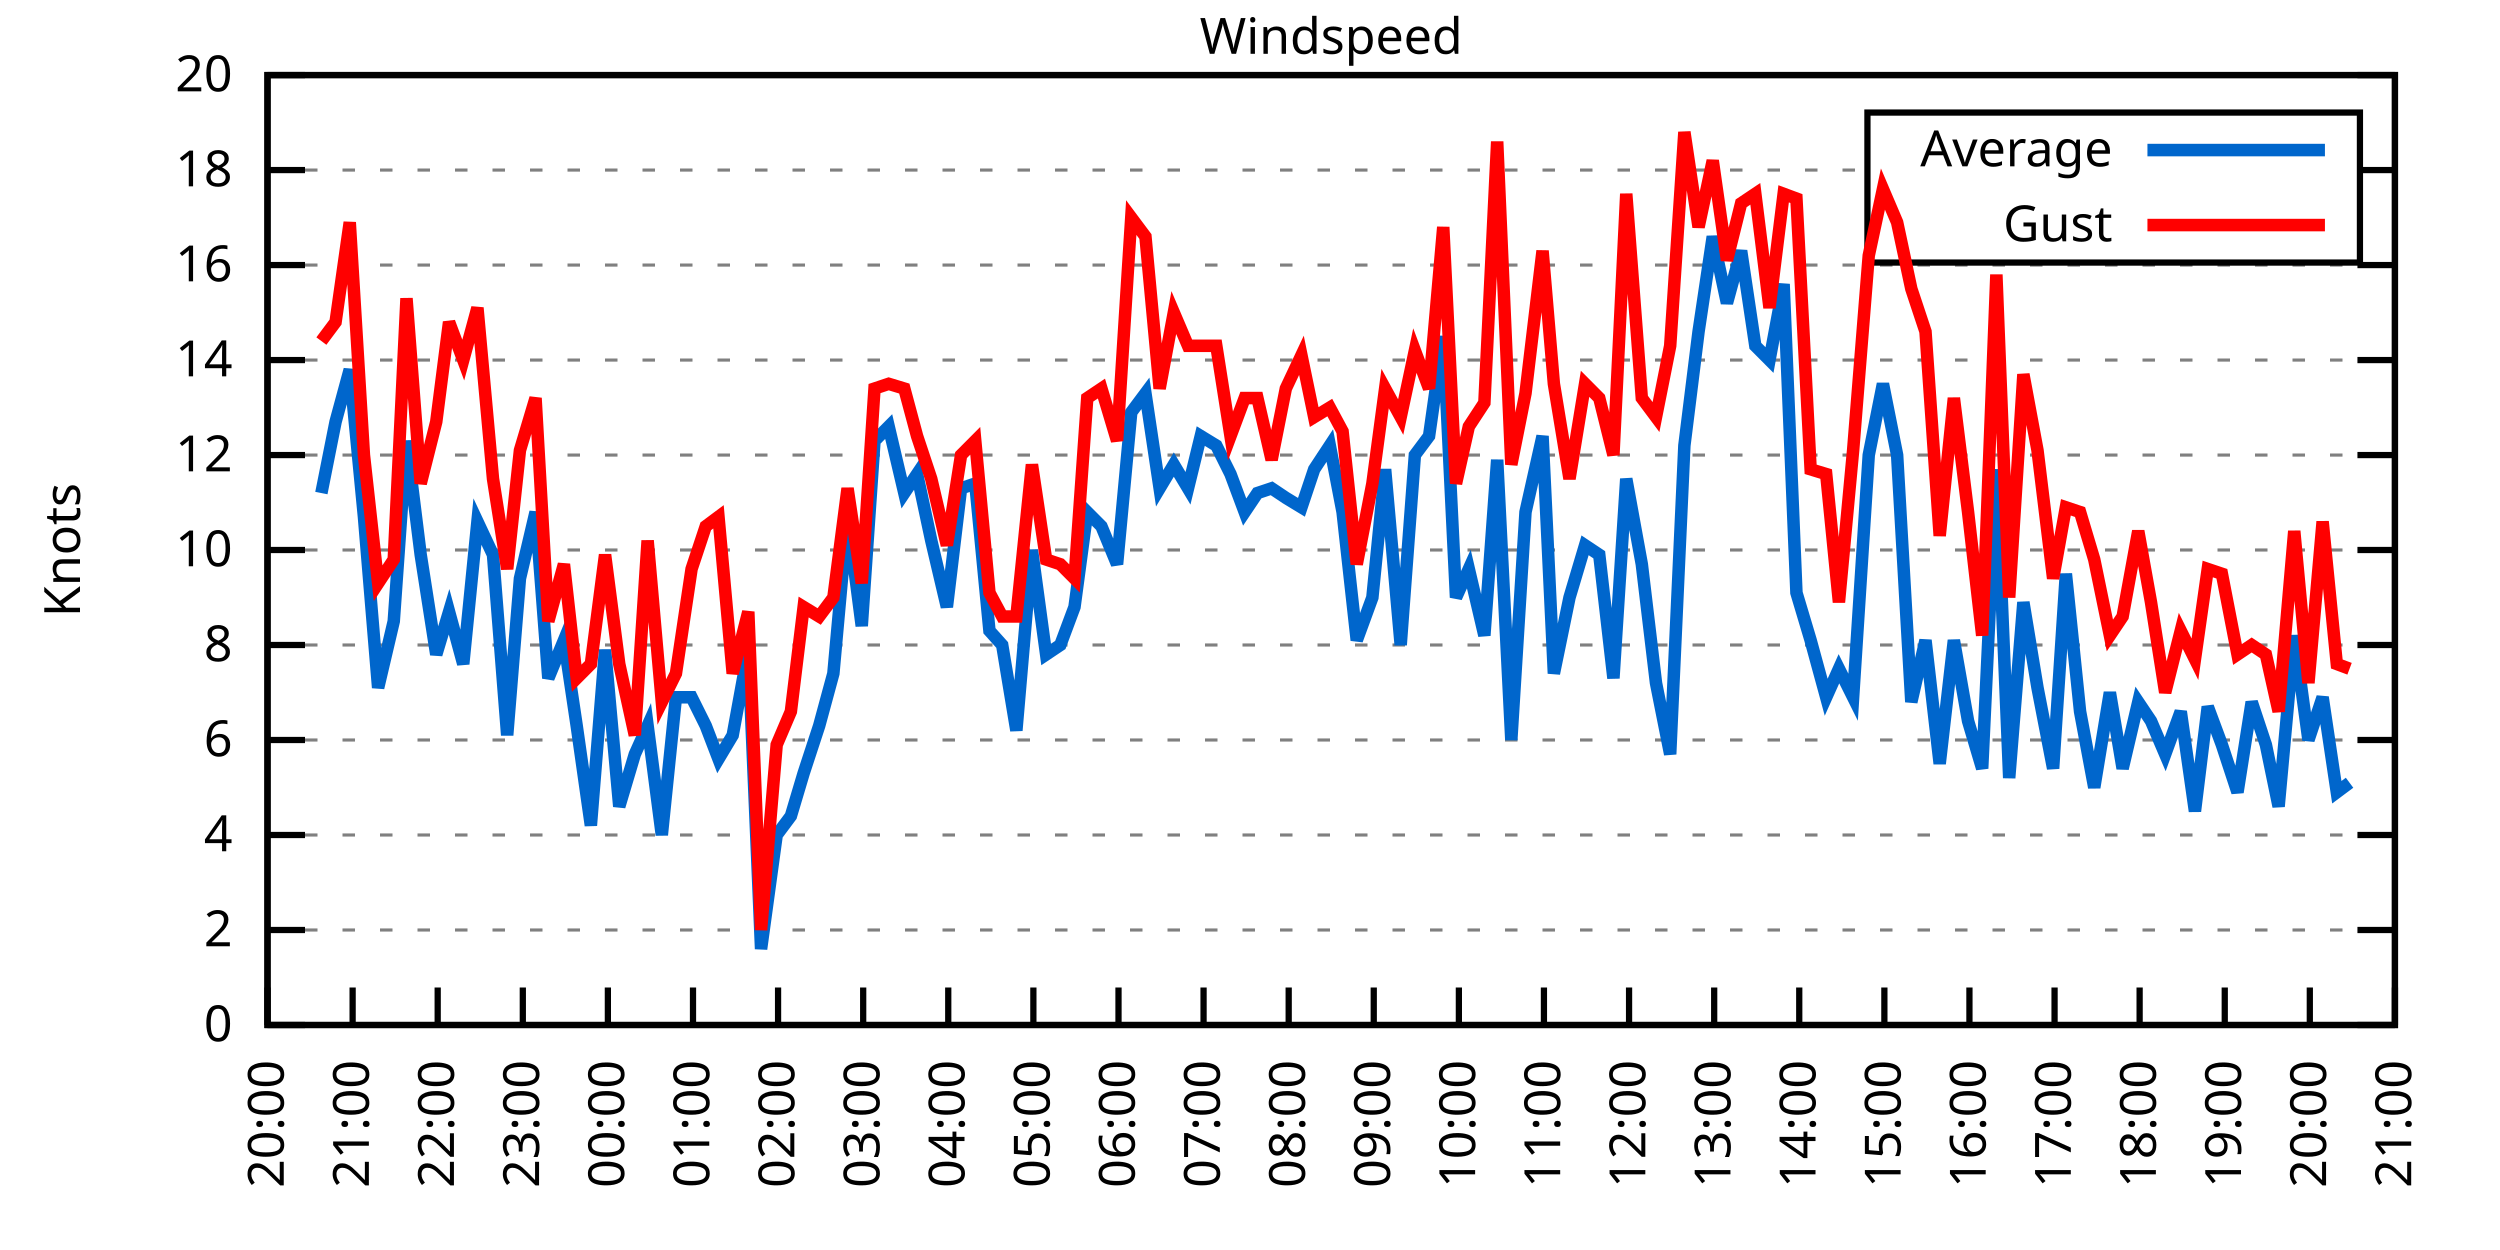
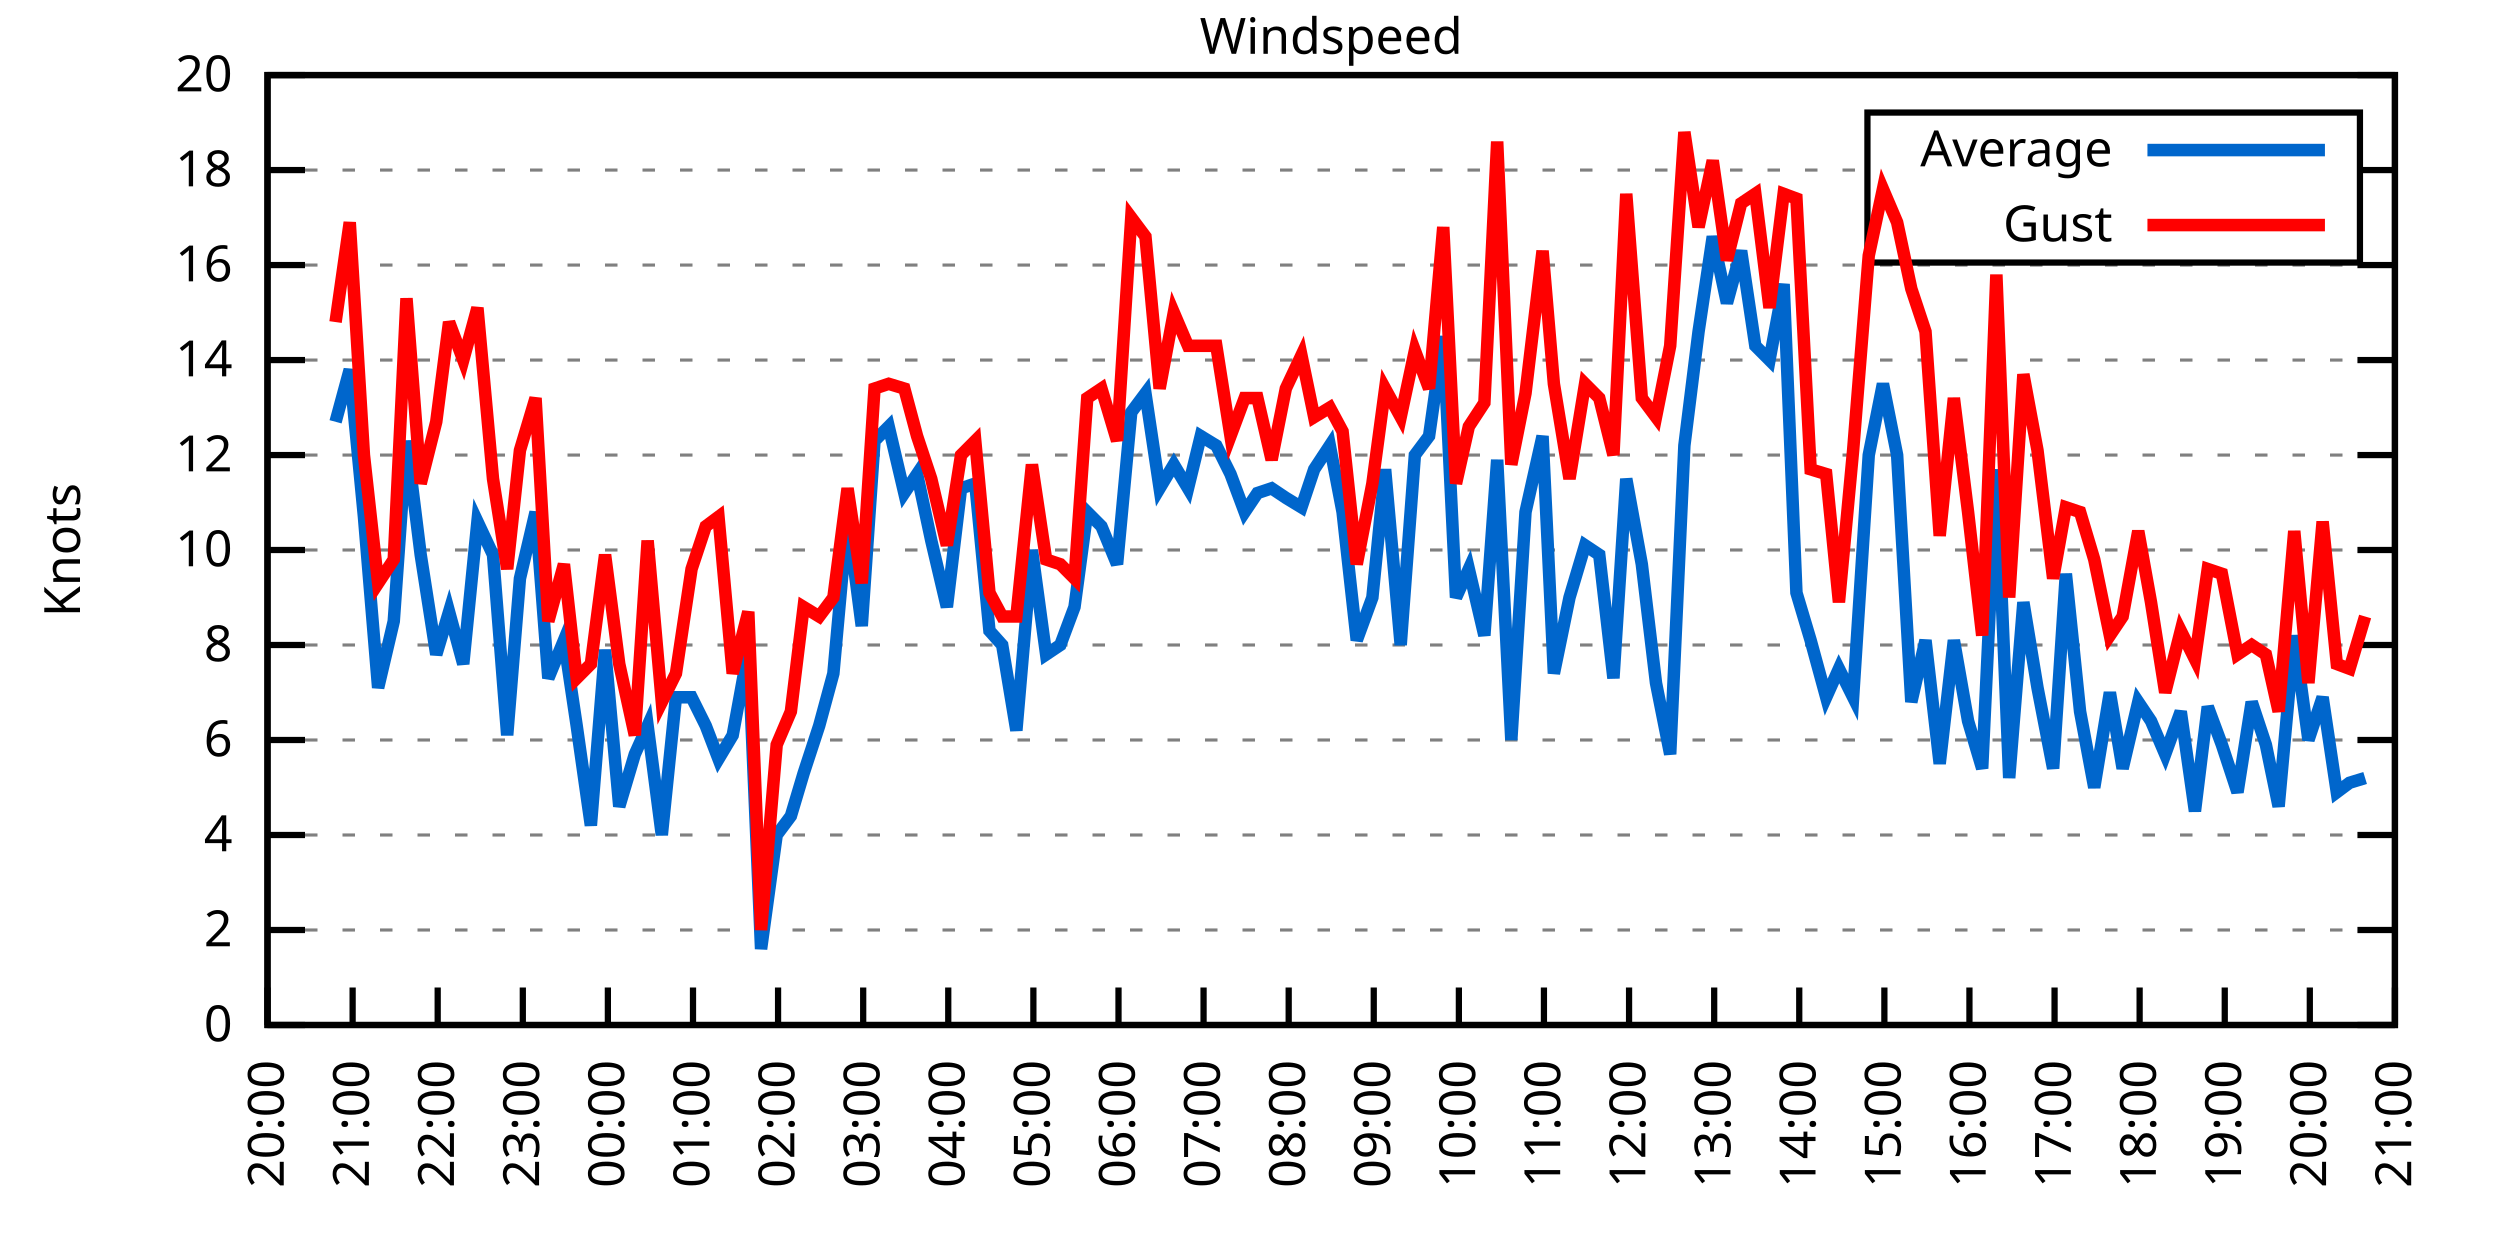
<svg xmlns="http://www.w3.org/2000/svg" xmlns:xlink="http://www.w3.org/1999/xlink" width="400" height="200" viewBox="0 0 400 200">
  <g id="gnuplot_canvas">
    <rect x="0" y="0" width="400" height="200" fill="none" />
    <defs>
      <circle id="gpDot" r="0.5" stroke-width="0.5" stroke="currentColor" />
      <path id="gpPt0" stroke-width="0.333" stroke="currentColor" d="M-1,0 h2 M0,-1 v2" />
      <path id="gpPt1" stroke-width="0.333" stroke="currentColor" d="M-1,-1 L1,1 M1,-1 L-1,1" />
      <path id="gpPt2" stroke-width="0.333" stroke="currentColor" d="M-1,0 L1,0 M0,-1 L0,1 M-1,-1 L1,1 M-1,1 L1,-1" />
      <rect id="gpPt3" stroke-width="0.333" stroke="currentColor" x="-1" y="-1" width="2" height="2" />
      <rect id="gpPt4" stroke-width="0.333" stroke="currentColor" fill="currentColor" x="-1" y="-1" width="2" height="2" />
      <circle id="gpPt5" stroke-width="0.333" stroke="currentColor" cx="0" cy="0" r="1" />
      <use xlink:href="#gpPt5" id="gpPt6" fill="currentColor" stroke="none" />
      <path id="gpPt7" stroke-width="0.333" stroke="currentColor" d="M0,-1.33 L-1.33,0.67 L1.33,0.67 z" />
      <use xlink:href="#gpPt7" id="gpPt8" fill="currentColor" stroke="none" />
      <use xlink:href="#gpPt7" id="gpPt9" stroke="currentColor" transform="rotate(180)" />
      <use xlink:href="#gpPt9" id="gpPt10" fill="currentColor" stroke="none" />
      <use xlink:href="#gpPt3" id="gpPt11" stroke="currentColor" transform="rotate(45)" />
      <use xlink:href="#gpPt11" id="gpPt12" fill="currentColor" stroke="none" />
      <path id="gpPt13" stroke-width="0.333" stroke="currentColor" d="M0,1.330 L1.265,0.411 L0.782,-1.067 L-0.782,-1.076 L-1.265,0.411 z" />
      <use xlink:href="#gpPt13" id="gpPt14" fill="currentColor" stroke="none" />
      <filter id="textbox" filterUnits="objectBoundingBox" x="0" y="0" height="1" width="1">
        <feFlood flood-color="white" flood-opacity="1" result="bgnd" />
        <feComposite in="SourceGraphic" in2="bgnd" operator="atop" />
      </filter>
      <filter id="greybox" filterUnits="objectBoundingBox" x="0" y="0" height="1" width="1">
        <feFlood flood-color="lightgrey" flood-opacity="1" result="grey" />
        <feComposite in="SourceGraphic" in2="grey" operator="atop" />
      </filter>
    </defs>
    <g fill="none" color="white" stroke="currentColor" stroke-width="1.00" stroke-linecap="butt" stroke-linejoin="miter">
</g>
    <g fill="none" color="black" stroke="currentColor" stroke-width="1.00" stroke-linecap="butt" stroke-linejoin="miter">
      <g stroke="none" shape-rendering="crispEdges">
        <polygon fill="rgb(255, 255, 255)" points="42.80,164.00 383.18,164.00 383.18,12.02 42.80,12.02 " />
      </g>
    </g>
    <g fill="none" color="black" stroke="currentColor" stroke-width="1.00" stroke-linecap="butt" stroke-linejoin="miter">
</g>
    <g fill="none" color="black" stroke="black" stroke-width="0.50" stroke-linecap="butt" stroke-linejoin="miter">
</g>
    <g fill="none" color="gray" stroke="currentColor" stroke-width="0.50" stroke-linecap="butt" stroke-linejoin="miter">
      <path stroke="gray" stroke-dasharray="2,4" class="gridline" d="M42.80,164.00 L383.19,164.00  " />
    </g>
    <g fill="none" color="gray" stroke="gray" stroke-width="1.00" stroke-linecap="butt" stroke-linejoin="miter">
</g>
    <g fill="none" color="black" stroke="currentColor" stroke-width="1.00" stroke-linecap="butt" stroke-linejoin="miter">
      <path stroke="black" d="M42.80,164.00 L48.80,164.00 M383.19,164.00 L377.19,164.00  " />
      <g transform="translate(37.20,166.60)" stroke="none" fill="black" font-family="Sans" font-size="8.00" text-anchor="end">
        <text>
          <tspan font-family="Sans"> 0</tspan>
        </text>
      </g>
    </g>
    <g fill="none" color="black" stroke="currentColor" stroke-width="1.00" stroke-linecap="butt" stroke-linejoin="miter">
</g>
    <g fill="none" color="black" stroke="black" stroke-width="0.50" stroke-linecap="butt" stroke-linejoin="miter">
</g>
    <g fill="none" color="gray" stroke="currentColor" stroke-width="0.50" stroke-linecap="butt" stroke-linejoin="miter">
      <path stroke="gray" stroke-dasharray="2,4" class="gridline" d="M42.80,148.80 L383.19,148.80  " />
    </g>
    <g fill="none" color="gray" stroke="gray" stroke-width="1.00" stroke-linecap="butt" stroke-linejoin="miter">
</g>
    <g fill="none" color="black" stroke="currentColor" stroke-width="1.00" stroke-linecap="butt" stroke-linejoin="miter">
      <path stroke="black" d="M42.80,148.80 L48.80,148.80 M383.19,148.80 L377.19,148.80  " />
      <g transform="translate(37.20,151.40)" stroke="none" fill="black" font-family="Sans" font-size="8.00" text-anchor="end">
        <text>
          <tspan font-family="Sans"> 2</tspan>
        </text>
      </g>
    </g>
    <g fill="none" color="black" stroke="currentColor" stroke-width="1.00" stroke-linecap="butt" stroke-linejoin="miter">
</g>
    <g fill="none" color="black" stroke="black" stroke-width="0.50" stroke-linecap="butt" stroke-linejoin="miter">
</g>
    <g fill="none" color="gray" stroke="currentColor" stroke-width="0.50" stroke-linecap="butt" stroke-linejoin="miter">
      <path stroke="gray" stroke-dasharray="2,4" class="gridline" d="M42.80,133.60 L383.19,133.60  " />
    </g>
    <g fill="none" color="gray" stroke="gray" stroke-width="1.00" stroke-linecap="butt" stroke-linejoin="miter">
</g>
    <g fill="none" color="black" stroke="currentColor" stroke-width="1.00" stroke-linecap="butt" stroke-linejoin="miter">
      <path stroke="black" d="M42.80,133.60 L48.80,133.60 M383.19,133.60 L377.19,133.60  " />
      <g transform="translate(37.20,136.20)" stroke="none" fill="black" font-family="Sans" font-size="8.00" text-anchor="end">
        <text>
          <tspan font-family="Sans"> 4</tspan>
        </text>
      </g>
    </g>
    <g fill="none" color="black" stroke="currentColor" stroke-width="1.00" stroke-linecap="butt" stroke-linejoin="miter">
</g>
    <g fill="none" color="black" stroke="black" stroke-width="0.50" stroke-linecap="butt" stroke-linejoin="miter">
</g>
    <g fill="none" color="gray" stroke="currentColor" stroke-width="0.50" stroke-linecap="butt" stroke-linejoin="miter">
      <path stroke="gray" stroke-dasharray="2,4" class="gridline" d="M42.80,118.40 L383.19,118.40  " />
    </g>
    <g fill="none" color="gray" stroke="gray" stroke-width="1.00" stroke-linecap="butt" stroke-linejoin="miter">
</g>
    <g fill="none" color="black" stroke="currentColor" stroke-width="1.00" stroke-linecap="butt" stroke-linejoin="miter">
      <path stroke="black" d="M42.80,118.40 L48.80,118.40 M383.19,118.40 L377.19,118.40  " />
      <g transform="translate(37.20,121.00)" stroke="none" fill="black" font-family="Sans" font-size="8.00" text-anchor="end">
        <text>
          <tspan font-family="Sans"> 6</tspan>
        </text>
      </g>
    </g>
    <g fill="none" color="black" stroke="currentColor" stroke-width="1.00" stroke-linecap="butt" stroke-linejoin="miter">
</g>
    <g fill="none" color="black" stroke="black" stroke-width="0.50" stroke-linecap="butt" stroke-linejoin="miter">
</g>
    <g fill="none" color="gray" stroke="currentColor" stroke-width="0.50" stroke-linecap="butt" stroke-linejoin="miter">
      <path stroke="gray" stroke-dasharray="2,4" class="gridline" d="M42.80,103.20 L383.19,103.20  " />
    </g>
    <g fill="none" color="gray" stroke="gray" stroke-width="1.00" stroke-linecap="butt" stroke-linejoin="miter">
</g>
    <g fill="none" color="black" stroke="currentColor" stroke-width="1.00" stroke-linecap="butt" stroke-linejoin="miter">
      <path stroke="black" d="M42.80,103.20 L48.80,103.20 M383.19,103.20 L377.19,103.20  " />
      <g transform="translate(37.20,105.80)" stroke="none" fill="black" font-family="Sans" font-size="8.00" text-anchor="end">
        <text>
          <tspan font-family="Sans"> 8</tspan>
        </text>
      </g>
    </g>
    <g fill="none" color="black" stroke="currentColor" stroke-width="1.00" stroke-linecap="butt" stroke-linejoin="miter">
</g>
    <g fill="none" color="black" stroke="black" stroke-width="0.50" stroke-linecap="butt" stroke-linejoin="miter">
</g>
    <g fill="none" color="gray" stroke="currentColor" stroke-width="0.50" stroke-linecap="butt" stroke-linejoin="miter">
      <path stroke="gray" stroke-dasharray="2,4" class="gridline" d="M42.80,88.00 L383.19,88.00  " />
    </g>
    <g fill="none" color="gray" stroke="gray" stroke-width="1.00" stroke-linecap="butt" stroke-linejoin="miter">
</g>
    <g fill="none" color="black" stroke="currentColor" stroke-width="1.00" stroke-linecap="butt" stroke-linejoin="miter">
      <path stroke="black" d="M42.80,88.00 L48.80,88.00 M383.19,88.00 L377.19,88.00  " />
      <g transform="translate(37.20,90.60)" stroke="none" fill="black" font-family="Sans" font-size="8.00" text-anchor="end">
        <text>
          <tspan font-family="Sans"> 10</tspan>
        </text>
      </g>
    </g>
    <g fill="none" color="black" stroke="currentColor" stroke-width="1.00" stroke-linecap="butt" stroke-linejoin="miter">
</g>
    <g fill="none" color="black" stroke="black" stroke-width="0.50" stroke-linecap="butt" stroke-linejoin="miter">
</g>
    <g fill="none" color="gray" stroke="currentColor" stroke-width="0.50" stroke-linecap="butt" stroke-linejoin="miter">
      <path stroke="gray" stroke-dasharray="2,4" class="gridline" d="M42.80,72.81 L383.19,72.81  " />
    </g>
    <g fill="none" color="gray" stroke="gray" stroke-width="1.00" stroke-linecap="butt" stroke-linejoin="miter">
</g>
    <g fill="none" color="black" stroke="currentColor" stroke-width="1.00" stroke-linecap="butt" stroke-linejoin="miter">
      <path stroke="black" d="M42.80,72.81 L48.80,72.81 M383.19,72.81 L377.19,72.81  " />
      <g transform="translate(37.20,75.41)" stroke="none" fill="black" font-family="Sans" font-size="8.00" text-anchor="end">
        <text>
          <tspan font-family="Sans"> 12</tspan>
        </text>
      </g>
    </g>
    <g fill="none" color="black" stroke="currentColor" stroke-width="1.00" stroke-linecap="butt" stroke-linejoin="miter">
</g>
    <g fill="none" color="black" stroke="black" stroke-width="0.50" stroke-linecap="butt" stroke-linejoin="miter">
</g>
    <g fill="none" color="gray" stroke="currentColor" stroke-width="0.50" stroke-linecap="butt" stroke-linejoin="miter">
      <path stroke="gray" stroke-dasharray="2,4" class="gridline" d="M42.80,57.61 L383.19,57.61  " />
    </g>
    <g fill="none" color="gray" stroke="gray" stroke-width="1.00" stroke-linecap="butt" stroke-linejoin="miter">
</g>
    <g fill="none" color="black" stroke="currentColor" stroke-width="1.00" stroke-linecap="butt" stroke-linejoin="miter">
      <path stroke="black" d="M42.80,57.61 L48.80,57.61 M383.19,57.61 L377.19,57.61  " />
      <g transform="translate(37.20,60.21)" stroke="none" fill="black" font-family="Sans" font-size="8.00" text-anchor="end">
        <text>
          <tspan font-family="Sans"> 14</tspan>
        </text>
      </g>
    </g>
    <g fill="none" color="black" stroke="currentColor" stroke-width="1.00" stroke-linecap="butt" stroke-linejoin="miter">
</g>
    <g fill="none" color="black" stroke="black" stroke-width="0.50" stroke-linecap="butt" stroke-linejoin="miter">
</g>
    <g fill="none" color="gray" stroke="currentColor" stroke-width="0.50" stroke-linecap="butt" stroke-linejoin="miter">
      <path stroke="gray" stroke-dasharray="2,4" class="gridline" d="M42.80,42.41 L383.19,42.41  " />
    </g>
    <g fill="none" color="gray" stroke="gray" stroke-width="1.00" stroke-linecap="butt" stroke-linejoin="miter">
</g>
    <g fill="none" color="black" stroke="currentColor" stroke-width="1.00" stroke-linecap="butt" stroke-linejoin="miter">
      <path stroke="black" d="M42.80,42.41 L48.80,42.41 M383.19,42.41 L377.19,42.41  " />
      <g transform="translate(37.20,45.01)" stroke="none" fill="black" font-family="Sans" font-size="8.00" text-anchor="end">
        <text>
          <tspan font-family="Sans"> 16</tspan>
        </text>
      </g>
    </g>
    <g fill="none" color="black" stroke="currentColor" stroke-width="1.00" stroke-linecap="butt" stroke-linejoin="miter">
</g>
    <g fill="none" color="black" stroke="black" stroke-width="0.50" stroke-linecap="butt" stroke-linejoin="miter">
</g>
    <g fill="none" color="gray" stroke="currentColor" stroke-width="0.50" stroke-linecap="butt" stroke-linejoin="miter">
      <path stroke="gray" stroke-dasharray="2,4" class="gridline" d="M42.80,27.21 L298.79,27.21 M377.59,27.21 L383.19,27.21  " />
    </g>
    <g fill="none" color="gray" stroke="gray" stroke-width="1.00" stroke-linecap="butt" stroke-linejoin="miter">
</g>
    <g fill="none" color="black" stroke="currentColor" stroke-width="1.00" stroke-linecap="butt" stroke-linejoin="miter">
      <path stroke="black" d="M42.80,27.21 L48.80,27.21 M383.19,27.21 L377.19,27.21  " />
      <g transform="translate(37.20,29.81)" stroke="none" fill="black" font-family="Sans" font-size="8.00" text-anchor="end">
        <text>
          <tspan font-family="Sans"> 18</tspan>
        </text>
      </g>
    </g>
    <g fill="none" color="black" stroke="currentColor" stroke-width="1.00" stroke-linecap="butt" stroke-linejoin="miter">
</g>
    <g fill="none" color="black" stroke="black" stroke-width="0.50" stroke-linecap="butt" stroke-linejoin="miter">
</g>
    <g fill="none" color="gray" stroke="currentColor" stroke-width="0.50" stroke-linecap="butt" stroke-linejoin="miter">
      <path stroke="gray" stroke-dasharray="2,4" class="gridline" d="M42.80,12.01 L383.19,12.01  " />
    </g>
    <g fill="none" color="gray" stroke="gray" stroke-width="1.00" stroke-linecap="butt" stroke-linejoin="miter">
</g>
    <g fill="none" color="black" stroke="currentColor" stroke-width="1.00" stroke-linecap="butt" stroke-linejoin="miter">
      <path stroke="black" d="M42.80,12.01 L48.80,12.01 M383.19,12.01 L377.19,12.01  " />
      <g transform="translate(37.20,14.61)" stroke="none" fill="black" font-family="Sans" font-size="8.00" text-anchor="end">
        <text>
          <tspan font-family="Sans"> 20</tspan>
        </text>
      </g>
    </g>
    <g fill="none" color="black" stroke="currentColor" stroke-width="1.00" stroke-linecap="butt" stroke-linejoin="miter">
      <path stroke="black" d="M42.80,164.00 L42.80,158.00  " />
      <g transform="translate(45.40,169.60) rotate(270.00)" stroke="none" fill="black" font-family="Sans" font-size="8.00" text-anchor="end">
        <text>
          <tspan font-family="Sans">20:00</tspan>
        </text>
      </g>
    </g>
    <g fill="none" color="black" stroke="currentColor" stroke-width="1.00" stroke-linecap="butt" stroke-linejoin="miter">
      <path stroke="black" d="M56.42,164.00 L56.42,158.00  " />
      <g transform="translate(59.02,169.60) rotate(270.00)" stroke="none" fill="black" font-family="Sans" font-size="8.00" text-anchor="end">
        <text>
          <tspan font-family="Sans">21:00</tspan>
        </text>
      </g>
    </g>
    <g fill="none" color="black" stroke="currentColor" stroke-width="1.00" stroke-linecap="butt" stroke-linejoin="miter">
      <path stroke="black" d="M70.03,164.00 L70.03,158.00  " />
      <g transform="translate(72.63,169.60) rotate(270.00)" stroke="none" fill="black" font-family="Sans" font-size="8.00" text-anchor="end">
        <text>
          <tspan font-family="Sans">22:00</tspan>
        </text>
      </g>
    </g>
    <g fill="none" color="black" stroke="currentColor" stroke-width="1.00" stroke-linecap="butt" stroke-linejoin="miter">
      <path stroke="black" d="M83.65,164.00 L83.65,158.00  " />
      <g transform="translate(86.25,169.60) rotate(270.00)" stroke="none" fill="black" font-family="Sans" font-size="8.00" text-anchor="end">
        <text>
          <tspan font-family="Sans">23:00</tspan>
        </text>
      </g>
    </g>
    <g fill="none" color="black" stroke="currentColor" stroke-width="1.00" stroke-linecap="butt" stroke-linejoin="miter">
      <path stroke="black" d="M97.26,164.00 L97.26,158.00  " />
      <g transform="translate(99.86,169.60) rotate(270.00)" stroke="none" fill="black" font-family="Sans" font-size="8.00" text-anchor="end">
        <text>
          <tspan font-family="Sans">00:00</tspan>
        </text>
      </g>
    </g>
    <g fill="none" color="black" stroke="currentColor" stroke-width="1.00" stroke-linecap="butt" stroke-linejoin="miter">
      <path stroke="black" d="M110.88,164.00 L110.88,158.00  " />
      <g transform="translate(113.48,169.60) rotate(270.00)" stroke="none" fill="black" font-family="Sans" font-size="8.00" text-anchor="end">
        <text>
          <tspan font-family="Sans">01:00</tspan>
        </text>
      </g>
    </g>
    <g fill="none" color="black" stroke="currentColor" stroke-width="1.00" stroke-linecap="butt" stroke-linejoin="miter">
      <path stroke="black" d="M124.49,164.00 L124.49,158.00  " />
      <g transform="translate(127.09,169.60) rotate(270.00)" stroke="none" fill="black" font-family="Sans" font-size="8.00" text-anchor="end">
        <text>
          <tspan font-family="Sans">02:00</tspan>
        </text>
      </g>
    </g>
    <g fill="none" color="black" stroke="currentColor" stroke-width="1.00" stroke-linecap="butt" stroke-linejoin="miter">
      <path stroke="black" d="M138.11,164.00 L138.11,158.00  " />
      <g transform="translate(140.71,169.60) rotate(270.00)" stroke="none" fill="black" font-family="Sans" font-size="8.00" text-anchor="end">
        <text>
          <tspan font-family="Sans">03:00</tspan>
        </text>
      </g>
    </g>
    <g fill="none" color="black" stroke="currentColor" stroke-width="1.00" stroke-linecap="butt" stroke-linejoin="miter">
      <path stroke="black" d="M151.72,164.00 L151.72,158.00  " />
      <g transform="translate(154.32,169.60) rotate(270.00)" stroke="none" fill="black" font-family="Sans" font-size="8.00" text-anchor="end">
        <text>
          <tspan font-family="Sans">04:00</tspan>
        </text>
      </g>
    </g>
    <g fill="none" color="black" stroke="currentColor" stroke-width="1.00" stroke-linecap="butt" stroke-linejoin="miter">
      <path stroke="black" d="M165.34,164.00 L165.34,158.00  " />
      <g transform="translate(167.94,169.60) rotate(270.00)" stroke="none" fill="black" font-family="Sans" font-size="8.00" text-anchor="end">
        <text>
          <tspan font-family="Sans">05:00</tspan>
        </text>
      </g>
    </g>
    <g fill="none" color="black" stroke="currentColor" stroke-width="1.00" stroke-linecap="butt" stroke-linejoin="miter">
      <path stroke="black" d="M178.96,164.00 L178.96,158.00  " />
      <g transform="translate(181.56,169.60) rotate(270.00)" stroke="none" fill="black" font-family="Sans" font-size="8.00" text-anchor="end">
        <text>
          <tspan font-family="Sans">06:00</tspan>
        </text>
      </g>
    </g>
    <g fill="none" color="black" stroke="currentColor" stroke-width="1.00" stroke-linecap="butt" stroke-linejoin="miter">
      <path stroke="black" d="M192.57,164.00 L192.57,158.00  " />
      <g transform="translate(195.17,169.60) rotate(270.00)" stroke="none" fill="black" font-family="Sans" font-size="8.00" text-anchor="end">
        <text>
          <tspan font-family="Sans">07:00</tspan>
        </text>
      </g>
    </g>
    <g fill="none" color="black" stroke="currentColor" stroke-width="1.00" stroke-linecap="butt" stroke-linejoin="miter">
      <path stroke="black" d="M206.19,164.00 L206.19,158.00  " />
      <g transform="translate(208.79,169.60) rotate(270.00)" stroke="none" fill="black" font-family="Sans" font-size="8.00" text-anchor="end">
        <text>
          <tspan font-family="Sans">08:00</tspan>
        </text>
      </g>
    </g>
    <g fill="none" color="black" stroke="currentColor" stroke-width="1.00" stroke-linecap="butt" stroke-linejoin="miter">
      <path stroke="black" d="M219.80,164.00 L219.80,158.00  " />
      <g transform="translate(222.40,169.60) rotate(270.00)" stroke="none" fill="black" font-family="Sans" font-size="8.00" text-anchor="end">
        <text>
          <tspan font-family="Sans">09:00</tspan>
        </text>
      </g>
    </g>
    <g fill="none" color="black" stroke="currentColor" stroke-width="1.00" stroke-linecap="butt" stroke-linejoin="miter">
      <path stroke="black" d="M233.42,164.00 L233.42,158.00  " />
      <g transform="translate(236.02,169.60) rotate(270.00)" stroke="none" fill="black" font-family="Sans" font-size="8.00" text-anchor="end">
        <text>
          <tspan font-family="Sans">10:00</tspan>
        </text>
      </g>
    </g>
    <g fill="none" color="black" stroke="currentColor" stroke-width="1.00" stroke-linecap="butt" stroke-linejoin="miter">
      <path stroke="black" d="M247.03,164.00 L247.03,158.00  " />
      <g transform="translate(249.63,169.60) rotate(270.00)" stroke="none" fill="black" font-family="Sans" font-size="8.00" text-anchor="end">
        <text>
          <tspan font-family="Sans">11:00</tspan>
        </text>
      </g>
    </g>
    <g fill="none" color="black" stroke="currentColor" stroke-width="1.00" stroke-linecap="butt" stroke-linejoin="miter">
      <path stroke="black" d="M260.65,164.00 L260.65,158.00  " />
      <g transform="translate(263.25,169.60) rotate(270.00)" stroke="none" fill="black" font-family="Sans" font-size="8.00" text-anchor="end">
        <text>
          <tspan font-family="Sans">12:00</tspan>
        </text>
      </g>
    </g>
    <g fill="none" color="black" stroke="currentColor" stroke-width="1.00" stroke-linecap="butt" stroke-linejoin="miter">
      <path stroke="black" d="M274.27,164.00 L274.27,158.00  " />
      <g transform="translate(276.87,169.60) rotate(270.00)" stroke="none" fill="black" font-family="Sans" font-size="8.00" text-anchor="end">
        <text>
          <tspan font-family="Sans">13:00</tspan>
        </text>
      </g>
    </g>
    <g fill="none" color="black" stroke="currentColor" stroke-width="1.00" stroke-linecap="butt" stroke-linejoin="miter">
      <path stroke="black" d="M287.88,164.00 L287.88,158.00  " />
      <g transform="translate(290.48,169.60) rotate(270.00)" stroke="none" fill="black" font-family="Sans" font-size="8.00" text-anchor="end">
        <text>
          <tspan font-family="Sans">14:00</tspan>
        </text>
      </g>
    </g>
    <g fill="none" color="black" stroke="currentColor" stroke-width="1.00" stroke-linecap="butt" stroke-linejoin="miter">
      <path stroke="black" d="M301.50,164.00 L301.50,158.00  " />
      <g transform="translate(304.10,169.60) rotate(270.00)" stroke="none" fill="black" font-family="Sans" font-size="8.00" text-anchor="end">
        <text>
          <tspan font-family="Sans">15:00</tspan>
        </text>
      </g>
    </g>
    <g fill="none" color="black" stroke="currentColor" stroke-width="1.00" stroke-linecap="butt" stroke-linejoin="miter">
      <path stroke="black" d="M315.11,164.00 L315.11,158.00  " />
      <g transform="translate(317.71,169.60) rotate(270.00)" stroke="none" fill="black" font-family="Sans" font-size="8.00" text-anchor="end">
        <text>
          <tspan font-family="Sans">16:00</tspan>
        </text>
      </g>
    </g>
    <g fill="none" color="black" stroke="currentColor" stroke-width="1.00" stroke-linecap="butt" stroke-linejoin="miter">
      <path stroke="black" d="M328.73,164.00 L328.73,158.00  " />
      <g transform="translate(331.33,169.60) rotate(270.00)" stroke="none" fill="black" font-family="Sans" font-size="8.00" text-anchor="end">
        <text>
          <tspan font-family="Sans">17:00</tspan>
        </text>
      </g>
    </g>
    <g fill="none" color="black" stroke="currentColor" stroke-width="1.00" stroke-linecap="butt" stroke-linejoin="miter">
      <path stroke="black" d="M342.34,164.00 L342.34,158.00  " />
      <g transform="translate(344.94,169.60) rotate(270.00)" stroke="none" fill="black" font-family="Sans" font-size="8.00" text-anchor="end">
        <text>
          <tspan font-family="Sans">18:00</tspan>
        </text>
      </g>
    </g>
    <g fill="none" color="black" stroke="currentColor" stroke-width="1.00" stroke-linecap="butt" stroke-linejoin="miter">
      <path stroke="black" d="M355.96,164.00 L355.96,158.00  " />
      <g transform="translate(358.56,169.60) rotate(270.00)" stroke="none" fill="black" font-family="Sans" font-size="8.00" text-anchor="end">
        <text>
          <tspan font-family="Sans">19:00</tspan>
        </text>
      </g>
    </g>
    <g fill="none" color="black" stroke="currentColor" stroke-width="1.00" stroke-linecap="butt" stroke-linejoin="miter">
      <path stroke="black" d="M369.57,164.00 L369.57,158.00  " />
      <g transform="translate(372.17,169.60) rotate(270.00)" stroke="none" fill="black" font-family="Sans" font-size="8.00" text-anchor="end">
        <text>
          <tspan font-family="Sans">20:00</tspan>
        </text>
      </g>
    </g>
    <g fill="none" color="black" stroke="currentColor" stroke-width="1.00" stroke-linecap="butt" stroke-linejoin="miter">
      <path stroke="black" d="M383.19,164.00 L383.19,158.00  " />
      <g transform="translate(385.79,169.60) rotate(270.00)" stroke="none" fill="black" font-family="Sans" font-size="8.00" text-anchor="end">
        <text>
          <tspan font-family="Sans">21:00</tspan>
        </text>
      </g>
    </g>
    <g fill="none" color="black" stroke="currentColor" stroke-width="1.00" stroke-linecap="butt" stroke-linejoin="miter">
</g>
    <g fill="none" color="black" stroke="currentColor" stroke-width="1.00" stroke-linecap="butt" stroke-linejoin="miter">
      <path stroke="black" d="M42.80,12.01 L42.80,164.00 L383.19,164.00 L383.19,12.01 L42.80,12.01 Z  " />
    </g>
    <g fill="none" color="black" stroke="currentColor" stroke-width="1.00" stroke-linecap="butt" stroke-linejoin="miter">
</g>
    <g fill="none" color="black" stroke="currentColor" stroke-width="1.00" stroke-linecap="butt" stroke-linejoin="miter">
      <path stroke="black" d="M298.79,42.01 L298.79,18.01 L377.59,18.01 L377.59,42.01 L298.79,42.01 Z  " />
    </g>
    <g id="Windspeed_plot_1">
      <g fill="none" color="white" stroke="black" stroke-width="2.00" stroke-linecap="butt" stroke-linejoin="miter">
</g>
      <g fill="none" color="black" stroke="currentColor" stroke-width="2.00" stroke-linecap="butt" stroke-linejoin="miter">
        <g transform="translate(337.99,26.61)" stroke="none" fill="black" font-family="Sans" font-size="8.00" text-anchor="end">
          <text>
            <tspan font-family="Sans">Average</tspan>
          </text>
        </g>
      </g>
      <g fill="none" color="black" stroke="currentColor" stroke-width="2.00" stroke-linecap="butt" stroke-linejoin="miter">
-         <path stroke="rgb(  0, 102, 204)" d="M343.59,24.01 L371.99,24.01 M51.42,78.89 L53.69,67.49 L55.96,59.13 L58.23,82.69 L60.50,110.04 L63.00,99.40   L65.04,70.53 L67.31,88.76 L69.80,104.72 L71.85,97.88 L74.12,106.24 L76.39,83.45 L78.88,88.76 L81.15,117.64   L83.19,92.56 L85.69,81.93 L87.73,108.52 L90.23,102.44 L92.27,116.12 L94.54,132.08 L96.81,103.96 L99.08,129.04   L101.57,120.68 L103.62,116.12 L105.89,133.60 L108.15,111.56 L110.65,111.56 L112.92,116.12 L114.96,121.44 L117.23,117.64   L119.73,103.96 L121.77,151.84 L124.27,133.60 L126.54,130.56 L128.58,123.72 L131.07,116.12 L133.34,107.76 L135.61,82.69   L137.88,100.16 L139.92,70.53 L142.19,68.25 L144.69,78.89 L146.73,75.85 L149.00,86.49 L151.50,97.12 L153.77,78.13   L156.04,77.37 L158.31,100.92 L160.35,103.20 L162.62,116.88 L165.11,88.00 L167.38,104.72 L169.65,103.20 L171.92,97.12   L173.96,81.93 L176.23,84.21 L178.73,90.28 L181.00,65.97 L183.27,62.93 L185.54,78.13 L187.81,74.33 L190.08,78.13   L192.12,69.77 L194.61,71.29 L196.88,75.85 L199.15,81.93 L201.19,78.89 L203.46,78.13 L205.73,79.65 L208.23,81.17   L210.27,75.09 L212.77,71.29 L214.81,81.93 L217.08,102.44 L219.58,95.60 L221.62,75.09 L224.11,103.20 L226.38,72.81   L228.65,69.77 L230.92,53.81 L232.96,95.60 L235.01,91.04 L237.50,101.68 L239.55,73.57 L241.81,118.40 L244.08,81.93   L246.81,69.77 L248.62,107.76 L251.12,95.60 L253.61,87.25 L255.88,88.76 L258.15,108.52 L260.20,76.61 L262.69,90.28   L264.96,109.28 L267.23,120.68 L269.50,71.29 L271.77,53.05 L274.04,37.85 L276.31,48.49 L278.58,40.13 L280.85,55.33   L283.12,57.61 L285.38,45.45 L287.43,94.84 L289.70,102.44 L292.19,111.56 L294.23,107.00 L296.50,111.56 L299.00,72.81   L301.27,61.41 L303.54,72.81 L305.81,112.32 L308.08,102.44 L310.35,122.20 L312.62,102.44 L314.89,115.36 L317.15,122.96   L319.42,75.09 L321.47,124.48 L323.74,96.36 L326.00,110.04 L328.50,122.96 L330.54,91.80 L332.81,113.84 L335.08,126.00   L337.58,110.80 L339.62,122.96 L342.12,112.32 L344.16,115.36 L346.43,120.68 L348.92,113.84 L351.19,129.80 L353.24,113.08   L355.50,119.16 L358.00,126.76 L360.27,112.32 L362.54,119.16 L364.58,129.04 L367.08,101.68 L369.35,118.40 L371.62,111.56   L373.89,126.76 L375.93,125.24  " />
+         <path stroke="rgb(  0, 102, 204)" d="M343.59,24.01 L371.99,24.01 M53.69,67.49 L55.96,59.13 L58.23,82.69 L60.50,110.04 L63.00,99.40 L65.04,70.53   L67.31,88.76 L69.80,104.72 L71.85,97.88 L74.12,106.24 L76.39,83.45 L78.88,88.76 L81.15,117.64 L83.19,92.56   L85.69,81.93 L87.73,108.52 L90.23,102.44 L92.27,116.12 L94.54,132.08 L96.81,103.96 L99.08,129.04 L101.57,120.68   L103.62,116.12 L105.89,133.60 L108.15,111.56 L110.65,111.56 L112.92,116.12 L114.96,121.44 L117.23,117.64 L119.73,103.96   L121.77,151.84 L124.27,133.60 L126.54,130.56 L128.58,123.72 L131.07,116.12 L133.34,107.76 L135.61,82.69 L137.88,100.16   L139.92,70.53 L142.19,68.25 L144.69,78.89 L146.73,75.85 L149.00,86.49 L151.50,97.12 L153.77,78.13 L156.04,77.37   L158.31,100.92 L160.35,103.20 L162.62,116.88 L165.11,88.00 L167.38,104.72 L169.65,103.20 L171.92,97.12 L173.96,81.93   L176.23,84.21 L178.73,90.28 L181.00,65.97 L183.27,62.93 L185.54,78.13 L187.81,74.33 L190.08,78.13 L192.12,69.77   L194.61,71.29 L196.88,75.85 L199.15,81.93 L201.19,78.89 L203.46,78.13 L205.73,79.65 L208.23,81.17 L210.27,75.09   L212.77,71.29 L214.81,81.93 L217.08,102.44 L219.58,95.60 L221.62,75.09 L224.11,103.20 L226.38,72.81 L228.65,69.77   L230.92,53.81 L232.96,95.60 L235.01,91.04 L237.50,101.68 L239.55,73.57 L241.81,118.40 L244.08,81.93 L246.81,69.77   L248.62,107.76 L251.12,95.60 L253.61,87.25 L255.88,88.76 L258.15,108.52 L260.20,76.61 L262.69,90.28 L264.96,109.28   L267.23,120.68 L269.50,71.29 L271.77,53.05 L274.04,37.85 L276.31,48.49 L278.58,40.13 L280.85,55.33 L283.12,57.61   L285.38,45.45 L287.43,94.84 L289.70,102.44 L292.19,111.56 L294.23,107.00 L296.50,111.56 L299.00,72.81 L301.27,61.41   L303.54,72.81 L305.81,112.32 L308.08,102.44 L310.35,122.20 L312.62,102.44 L314.89,115.36 L317.15,122.96 L319.42,75.09   L321.47,124.48 L323.74,96.36 L326.00,110.04 L328.50,122.96 L330.54,91.80 L332.81,113.84 L335.08,126.00 L337.58,110.80   L339.62,122.96 L342.12,112.32 L344.16,115.36 L346.43,120.68 L348.92,113.84 L351.19,129.80 L353.24,113.08 L355.50,119.16   L358.00,126.76 L360.27,112.32 L362.54,119.16 L364.58,129.04 L367.08,101.68 L369.35,118.40 L371.62,111.56 L373.89,126.76   L375.93,125.24 L378.42,124.48  " />
      </g>
    </g>
    <g id="Windspeed_plot_2">
      <g fill="none" color="black" stroke="currentColor" stroke-width="2.00" stroke-linecap="butt" stroke-linejoin="miter">
        <g transform="translate(337.99,38.61)" stroke="none" fill="black" font-family="Sans" font-size="8.00" text-anchor="end">
          <text>
            <tspan font-family="Sans">Gust</tspan>
          </text>
        </g>
      </g>
      <g fill="none" color="black" stroke="currentColor" stroke-width="2.00" stroke-linecap="butt" stroke-linejoin="miter">
-         <path stroke="rgb(255,   0,   0)" d="M343.59,36.01 L371.99,36.01 M51.42,54.57 L53.69,51.53 L55.96,35.57 L58.23,72.81 L60.50,93.32 L63.00,89.52   L65.04,47.73 L67.31,77.37 L69.80,67.49 L71.85,51.53 L74.12,57.61 L76.39,49.25 L78.88,76.61 L81.15,91.04   L83.19,72.05 L85.69,63.69 L87.73,99.40 L90.23,90.28 L92.27,108.52 L94.54,106.24 L96.81,88.76 L99.08,106.24   L101.57,117.64 L103.62,86.49 L105.89,112.32 L108.15,107.76 L110.65,91.04 L112.92,84.21 L114.96,82.69 L117.23,107.76   L119.73,97.88 L121.77,148.80 L124.27,119.16 L126.54,113.84 L128.58,97.12 L131.07,98.64 L133.34,95.60 L135.61,78.13   L137.88,93.32 L139.92,62.17 L142.19,61.41 L144.69,62.17 L146.73,69.77 L149.00,76.61 L151.50,87.25 L153.77,72.81   L156.04,70.53 L158.31,94.84 L160.35,98.64 L162.62,98.64 L165.11,74.33 L167.38,89.52 L169.65,90.28 L171.92,92.56   L173.96,63.69 L176.23,62.17 L178.73,70.53 L181.00,34.81 L183.27,37.85 L185.54,62.17 L187.81,50.01 L190.08,55.33   L192.12,55.33 L194.61,55.33 L196.88,69.77 L199.15,63.69 L201.19,63.69 L203.46,73.57 L205.73,62.17 L208.23,56.85   L210.27,66.73 L212.77,65.21 L214.81,69.01 L217.08,90.28 L219.58,77.37 L221.62,62.17 L224.11,66.73 L226.38,56.09   L228.65,62.17 L230.92,36.33 L232.96,77.37 L235.01,68.25 L237.50,64.45 L239.55,22.65 L241.81,74.33 L244.08,62.93   L246.81,40.13 L248.62,61.41 L251.12,76.61 L253.61,61.41 L255.88,63.69 L258.15,72.81 L260.20,31.01 L262.69,63.69   L264.96,66.73 L267.23,55.33 L269.50,21.13 L271.77,36.33 L274.04,25.69 L276.31,41.65 L278.58,32.53 L280.85,31.01   L283.12,49.25 L285.38,31.01 L287.43,31.77 L289.70,75.09 L292.19,75.85 L294.23,96.36 L296.50,72.05 L299.00,40.89   L301.27,30.25 L303.54,35.57 L305.81,46.21 L308.08,53.05 L310.35,85.73 L312.62,63.69 L314.89,81.93 L317.15,101.68   L319.42,43.93 L321.47,95.60 L323.74,59.89 L326.00,72.05 L328.50,92.56 L330.54,81.17 L332.81,81.93 L335.08,89.52   L337.58,101.68 L339.62,98.64 L342.12,84.97 L344.16,96.36 L346.43,110.80 L348.92,100.92 L351.19,105.48 L353.24,91.04   L355.50,91.80 L358.00,104.72 L360.27,103.20 L362.54,104.72 L364.58,113.84 L367.08,84.97 L369.35,109.28 L371.62,83.45   L373.89,106.24 L375.93,107.00  " />
+         <path stroke="rgb(255,   0,   0)" d="M343.59,36.01 L371.99,36.01 M53.69,51.53 L55.96,35.57 L58.23,72.81 L60.50,93.32 L63.00,89.52 L65.04,47.73   L67.31,77.37 L69.80,67.49 L71.85,51.53 L74.12,57.61 L76.39,49.25 L78.88,76.61 L81.15,91.04 L83.19,72.05   L85.69,63.69 L87.73,99.40 L90.23,90.28 L92.27,108.52 L94.54,106.24 L96.81,88.76 L99.08,106.24 L101.57,117.64   L103.62,86.49 L105.89,112.32 L108.15,107.76 L110.65,91.04 L112.92,84.21 L114.96,82.69 L117.23,107.76 L119.73,97.88   L121.77,148.80 L124.27,119.16 L126.54,113.84 L128.58,97.12 L131.07,98.64 L133.34,95.60 L135.61,78.13 L137.88,93.32   L139.92,62.17 L142.19,61.41 L144.69,62.17 L146.73,69.77 L149.00,76.61 L151.50,87.25 L153.77,72.81 L156.04,70.53   L158.31,94.84 L160.35,98.64 L162.62,98.64 L165.11,74.33 L167.38,89.52 L169.65,90.28 L171.92,92.56 L173.96,63.69   L176.23,62.17 L178.73,70.53 L181.00,34.81 L183.27,37.85 L185.54,62.17 L187.81,50.01 L190.08,55.33 L192.12,55.33   L194.61,55.33 L196.88,69.77 L199.15,63.69 L201.19,63.69 L203.46,73.57 L205.73,62.17 L208.23,56.85 L210.27,66.73   L212.77,65.21 L214.81,69.01 L217.08,90.28 L219.58,77.37 L221.62,62.17 L224.11,66.73 L226.38,56.09 L228.65,62.17   L230.92,36.33 L232.96,77.37 L235.01,68.25 L237.50,64.45 L239.55,22.65 L241.81,74.33 L244.08,62.93 L246.81,40.13   L248.62,61.41 L251.12,76.61 L253.61,61.41 L255.88,63.69 L258.15,72.81 L260.20,31.01 L262.69,63.69 L264.96,66.73   L267.23,55.33 L269.50,21.13 L271.77,36.33 L274.04,25.69 L276.31,41.65 L278.58,32.53 L280.85,31.01 L283.12,49.25   L285.38,31.01 L287.43,31.77 L289.70,75.09 L292.19,75.85 L294.23,96.36 L296.50,72.05 L299.00,40.89 L301.27,30.25   L303.54,35.57 L305.81,46.21 L308.08,53.05 L310.35,85.73 L312.62,63.69 L314.89,81.93 L317.15,101.68 L319.42,43.93   L321.47,95.60 L323.74,59.89 L326.00,72.05 L328.50,92.56 L330.54,81.17 L332.81,81.93 L335.08,89.52 L337.58,101.68   L339.62,98.64 L342.12,84.97 L344.16,96.36 L346.43,110.80 L348.92,100.92 L351.19,105.48 L353.24,91.04 L355.50,91.80   L358.00,104.72 L360.27,103.20 L362.54,104.72 L364.58,113.84 L367.08,84.97 L369.35,109.28 L371.62,83.45 L373.89,106.24   L375.93,107.00 L378.42,98.64  " />
      </g>
    </g>
    <g fill="none" color="black" stroke="currentColor" stroke-width="2.00" stroke-linecap="butt" stroke-linejoin="miter">
</g>
    <g fill="none" color="black" stroke="black" stroke-width="1.00" stroke-linecap="butt" stroke-linejoin="miter">
</g>
    <g fill="none" color="black" stroke="currentColor" stroke-width="1.00" stroke-linecap="butt" stroke-linejoin="miter">
      <path stroke="black" d="M42.80,12.01 L42.80,164.00 L383.19,164.00 L383.19,12.01 L42.80,12.01 Z  " />
      <g transform="translate(12.80,88.01) rotate(270.00)" stroke="none" fill="black" font-family="Sans" font-size="8.00" text-anchor="middle">
        <text>
          <tspan font-family="Sans">Knots</tspan>
        </text>
      </g>
    </g>
    <g fill="none" color="black" stroke="currentColor" stroke-width="1.00" stroke-linecap="butt" stroke-linejoin="miter">
</g>
    <g fill="none" color="black" stroke="currentColor" stroke-width="1.00" stroke-linecap="butt" stroke-linejoin="miter">
      <g transform="translate(212.99,8.61)" stroke="none" fill="black" font-family="Sans" font-size="8.00" text-anchor="middle">
        <text>
          <tspan font-family="Sans">Windspeed</tspan>
        </text>
      </g>
    </g>
    <g fill="none" color="black" stroke="currentColor" stroke-width="1.00" stroke-linecap="butt" stroke-linejoin="miter">
</g>
  </g>
</svg>
